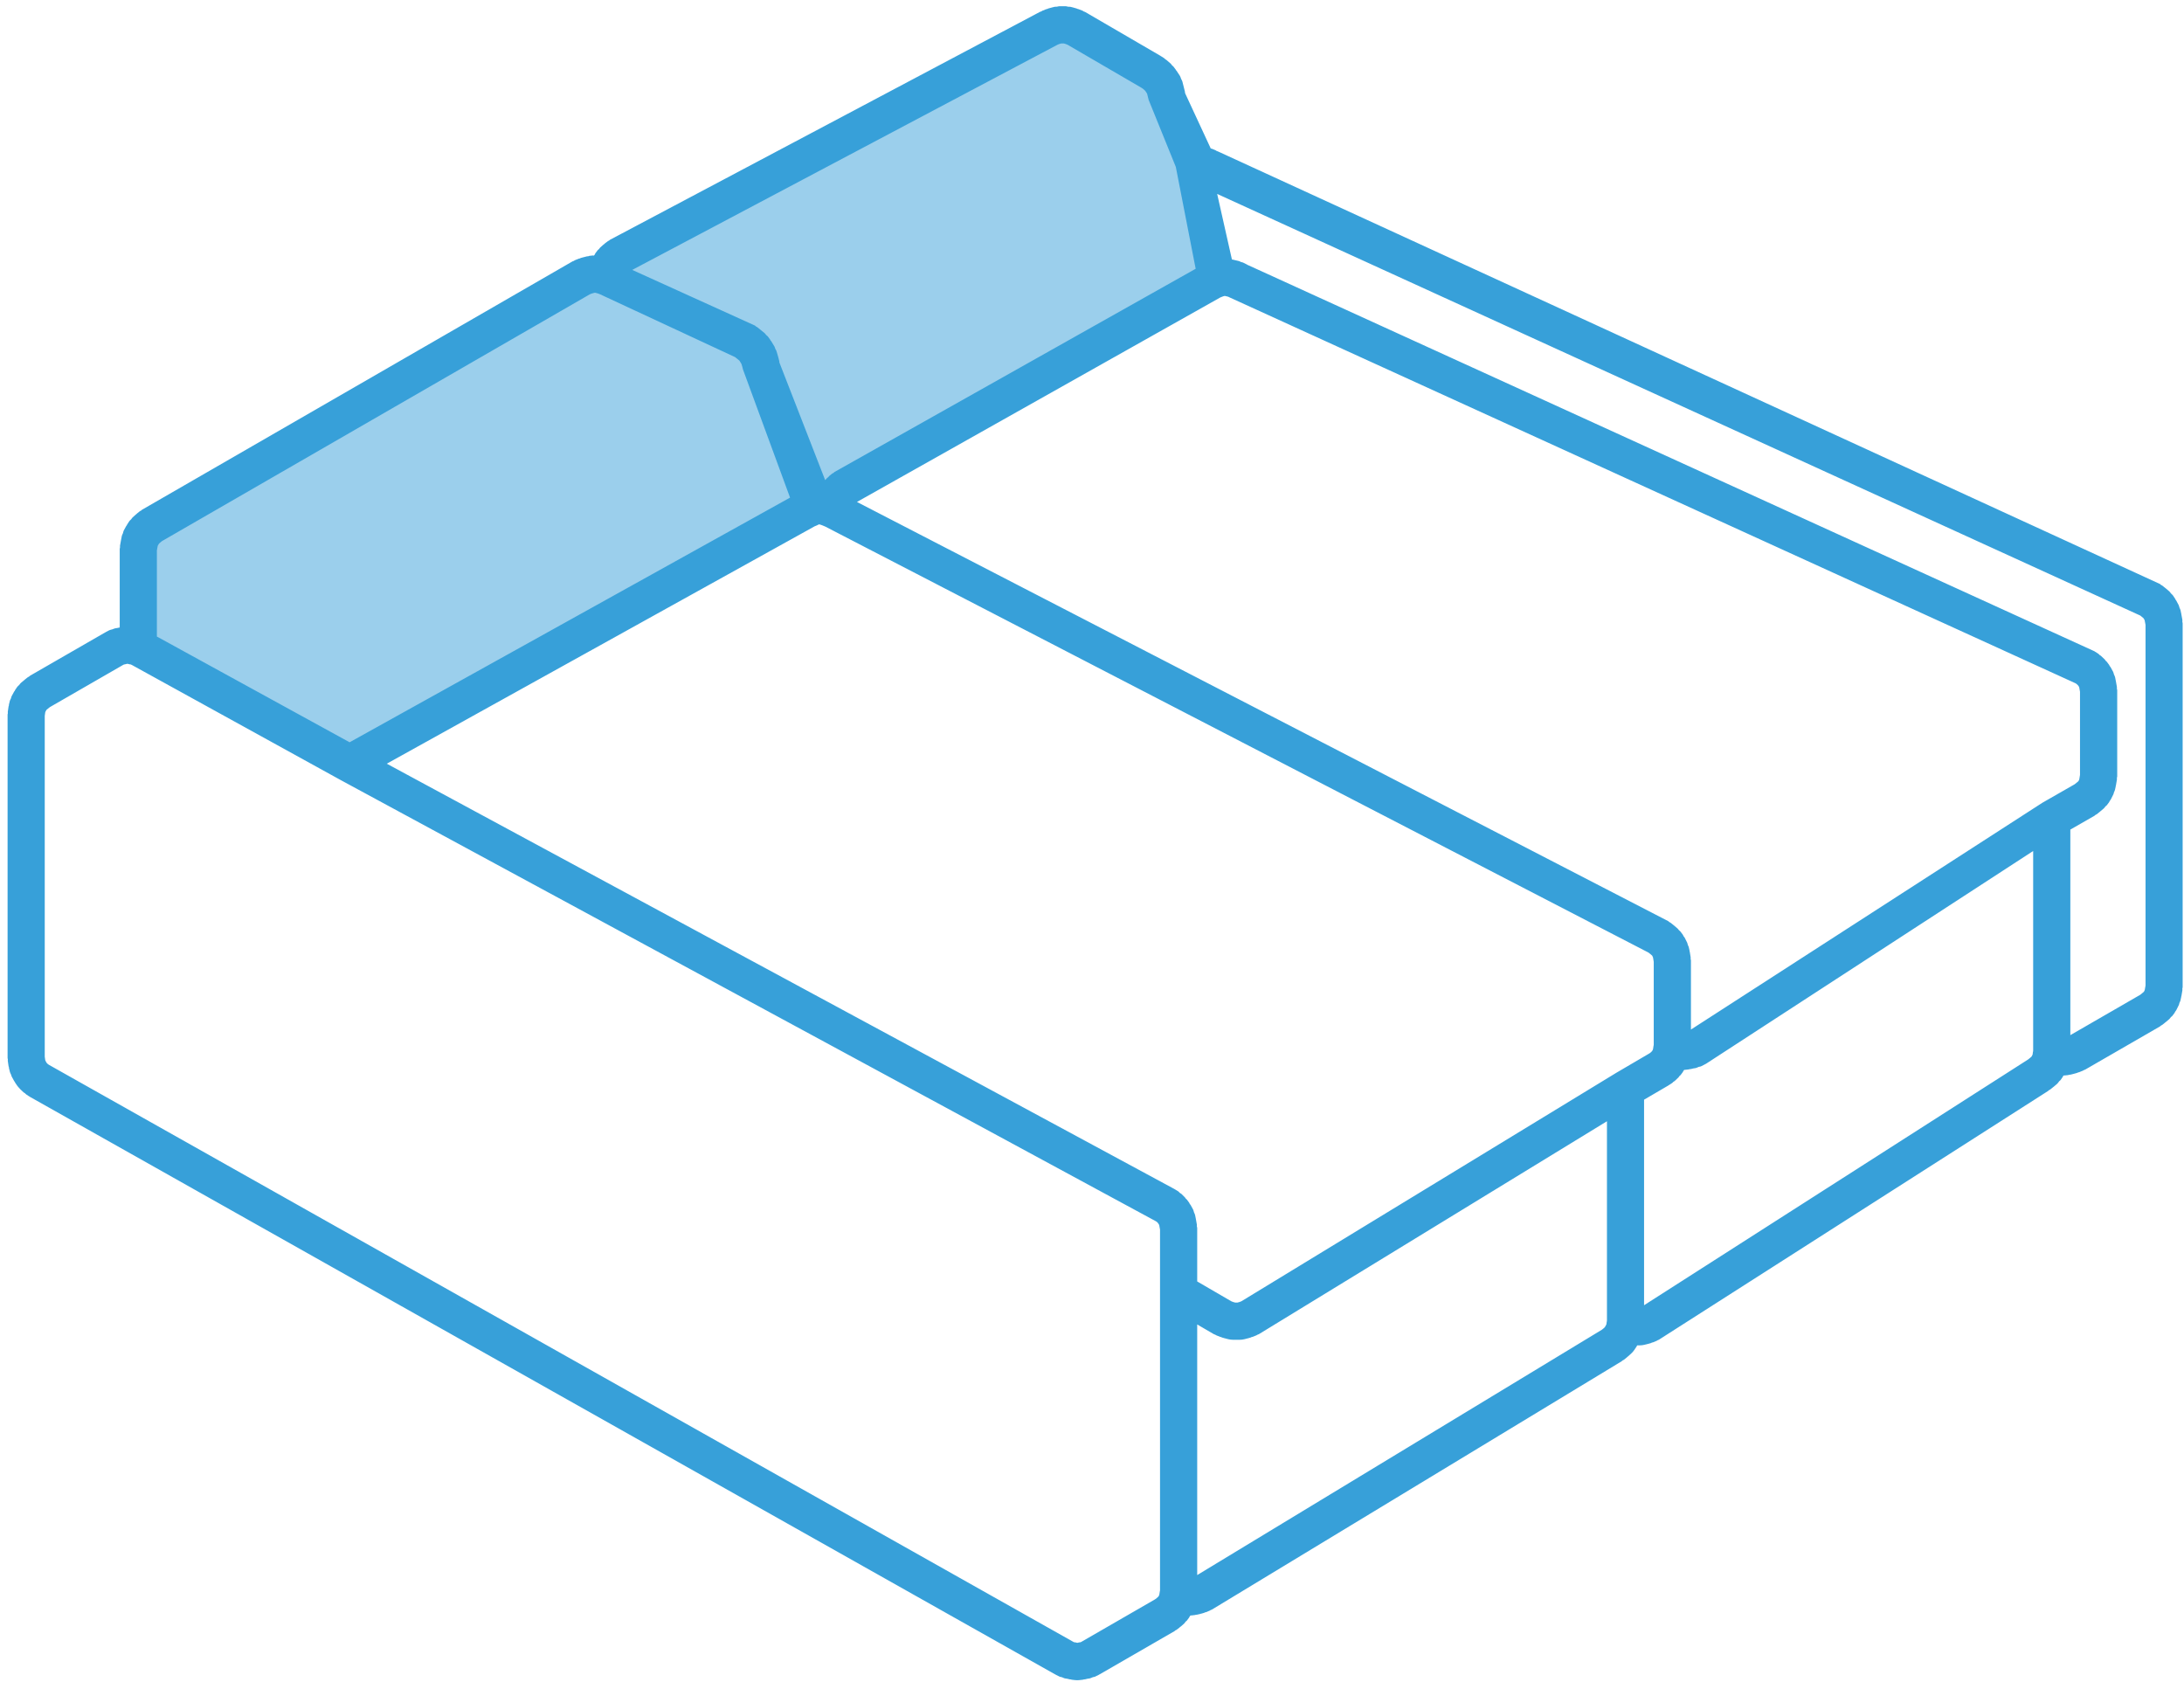
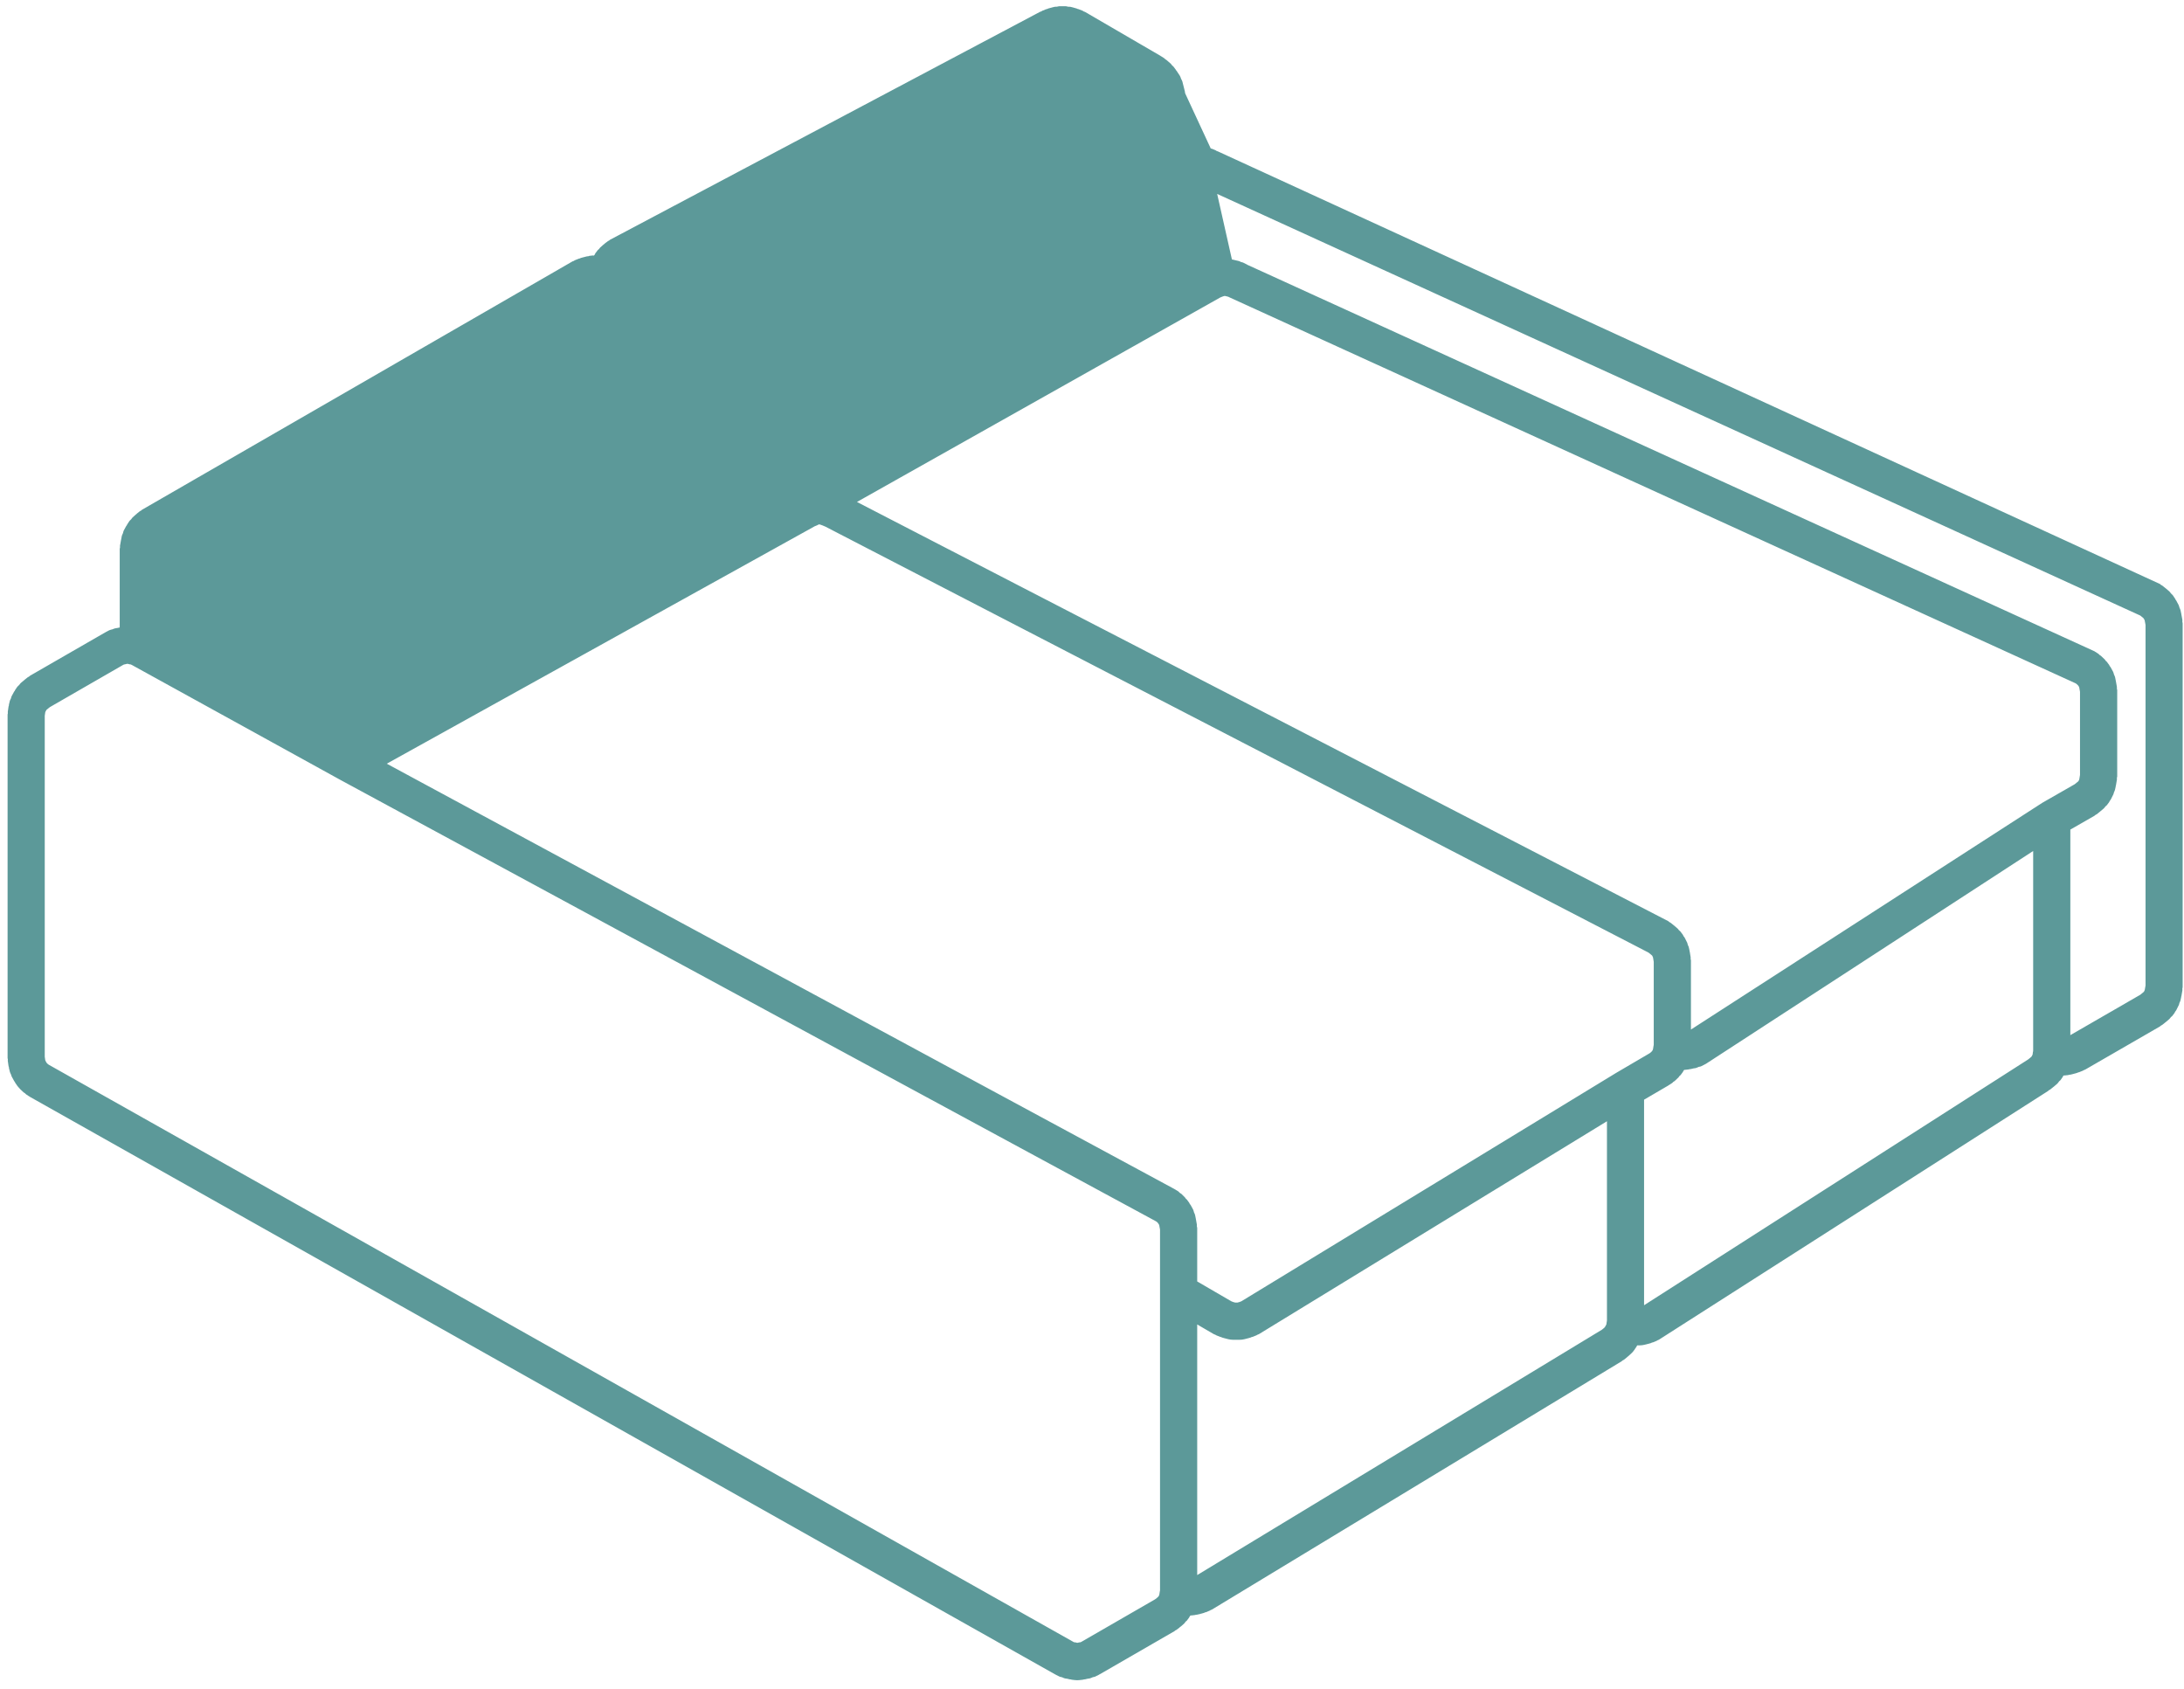
<svg xmlns="http://www.w3.org/2000/svg" width="141" height="109" viewBox="0 0 141 109" fill="none">
-   <path d="M8.668 42.405L23.335 49.072L78.001 18.405L76.668 9.072L74.001 3.738L67.335 1.072L9.459 33.846L8.668 42.405Z" fill="#9BCFEC" />
-   <path d="M133.662 66.816V53.548L135.222 52.654C135.245 52.639 135.258 52.619 135.281 52.603C135.312 52.582 135.349 52.572 135.377 52.55L135.566 52.398C135.572 52.394 135.574 52.39 135.578 52.386C135.58 52.382 135.585 52.382 135.589 52.378L135.829 52.175C135.87 52.14 135.893 52.091 135.928 52.051C135.956 52.022 135.993 52.01 136.018 51.975L136.169 51.774C136.186 51.751 136.189 51.728 136.201 51.706C136.226 51.668 136.258 51.634 136.281 51.591L136.445 51.263C136.464 51.228 136.462 51.188 136.474 51.154C136.497 51.096 136.53 51.046 136.544 50.983L136.594 50.755C136.597 50.744 136.593 50.735 136.594 50.726C136.597 50.714 136.605 50.706 136.606 50.694L136.67 50.315C136.677 50.282 136.665 50.248 136.666 50.216C136.67 50.183 136.688 50.154 136.688 50.119V44.551C136.688 44.512 136.669 44.482 136.666 44.446C136.662 44.41 136.676 44.375 136.668 44.339L136.605 43.984C136.605 43.98 136.601 43.976 136.6 43.972C136.6 43.968 136.601 43.964 136.6 43.959L136.55 43.707C136.537 43.644 136.501 43.596 136.48 43.538C136.458 43.48 136.456 43.42 136.425 43.366L136.261 43.064C136.246 43.036 136.222 43.022 136.205 42.996C136.19 42.972 136.186 42.946 136.17 42.922L136.018 42.718C135.996 42.688 135.965 42.676 135.942 42.648C135.916 42.622 135.908 42.586 135.88 42.562L135.638 42.334C135.613 42.308 135.58 42.302 135.552 42.28C135.525 42.256 135.51 42.228 135.481 42.208L135.292 42.082C135.28 42.074 135.266 42.074 135.256 42.067C135.244 42.059 135.238 42.047 135.228 42.042L80.569 17.11C80.556 17.103 80.544 17.103 80.533 17.098C80.522 17.091 80.517 17.08 80.506 17.074L80.252 16.948C80.21 16.927 80.166 16.928 80.124 16.914C80.078 16.898 80.044 16.867 79.997 16.854L79.782 16.803H79.78L79.581 16.755C79.566 16.751 79.55 16.756 79.534 16.752L78.581 12.518L138.18 39.734L138.273 39.81L138.381 39.9L138.408 39.939L138.46 40.036L138.474 40.112L138.517 40.338V63.612L138.473 63.862L138.462 63.911L138.412 64.015L138.409 64.018L138.273 64.132L138.18 64.208L133.662 66.816ZM106.142 84.25V70.982L107.712 70.064C107.722 70.059 107.726 70.05 107.737 70.043C107.748 70.036 107.761 70.034 107.773 70.024L107.964 69.9C107.99 69.88 108.005 69.851 108.032 69.831C108.06 69.807 108.094 69.799 108.121 69.774L108.361 69.547C108.392 69.518 108.404 69.48 108.43 69.451C108.45 69.426 108.48 69.419 108.5 69.394L108.65 69.19C108.665 69.172 108.668 69.151 108.678 69.132C108.694 69.107 108.717 69.086 108.733 69.058C108.753 69.058 108.772 69.058 108.794 69.055L109.021 69.028C109.037 69.027 109.049 69.016 109.065 69.014C109.104 69.01 109.141 69.011 109.182 69L109.333 68.963L109.445 68.947C109.529 68.935 109.597 68.892 109.674 68.864C109.718 68.848 109.765 68.854 109.808 68.834L110.061 68.707C110.07 68.703 110.076 68.694 110.082 68.69C110.097 68.683 110.112 68.68 110.125 68.674L131.262 54.93V67.794L131.26 67.806C131.256 67.824 131.264 67.84 131.26 67.858C131.257 67.876 131.246 67.888 131.245 67.906L131.228 68.054L131.218 68.086L131.16 68.194L131.146 68.212L131.03 68.31L130.936 68.386L106.142 84.25ZM77.292 101.667V85.491L78.361 86.114C78.396 86.134 78.432 86.14 78.468 86.156C78.486 86.167 78.497 86.182 78.517 86.188L78.769 86.291C78.792 86.299 78.813 86.296 78.834 86.304C78.856 86.311 78.868 86.327 78.89 86.332L79.066 86.383C79.074 86.384 79.08 86.384 79.089 86.386C79.092 86.386 79.094 86.39 79.1 86.391L79.302 86.443C79.402 86.467 79.501 86.479 79.597 86.479H79.598H79.813H80.041H80.042C80.14 86.479 80.238 86.467 80.338 86.443L80.541 86.391C80.544 86.39 80.548 86.386 80.552 86.386C80.56 86.384 80.566 86.384 80.576 86.383L80.75 86.332C80.773 86.326 80.786 86.31 80.805 86.304C80.828 86.296 80.85 86.299 80.87 86.291L81.125 86.188C81.141 86.182 81.153 86.167 81.17 86.159C81.204 86.143 81.242 86.135 81.276 86.116L103.746 72.374V85.231L103.736 85.287C103.734 85.295 103.737 85.302 103.737 85.311C103.734 85.318 103.73 85.324 103.73 85.332L103.712 85.464L103.702 85.5L103.634 85.624L103.6 85.678L103.518 85.751L103.418 85.831L77.292 101.667ZM38.081 18.996L38.192 18.951L38.308 18.919C38.309 18.919 38.309 18.918 38.31 18.918L38.404 18.895L38.408 18.894L38.421 18.896L38.513 18.919H38.514L38.629 18.951L38.686 18.975C38.688 18.976 38.69 18.975 38.69 18.976C38.69 18.976 38.692 18.978 38.693 18.978L38.74 18.996L47.456 23.05L47.577 23.146L47.578 23.147L47.733 23.274L47.758 23.31L47.866 23.487L47.928 23.69L47.97 23.856L51.006 32.12L22.57 47.912L10.128 41.087V35.536L10.168 35.31L10.182 35.235L10.236 35.138L10.268 35.087L10.353 35.012L10.457 34.928L38.081 18.996ZM80.145 83.994L80.029 84.04L79.913 84.072L79.892 84.078H79.812H79.745L79.724 84.072L79.608 84.04L79.489 83.992L77.292 82.715V79.264C77.292 79.227 77.273 79.195 77.269 79.159C77.266 79.123 77.278 79.088 77.272 79.052L77.208 78.698C77.208 78.692 77.205 78.69 77.204 78.684C77.202 78.68 77.205 78.676 77.204 78.671L77.153 78.418C77.141 78.356 77.104 78.308 77.084 78.252C77.064 78.195 77.061 78.135 77.032 78.082L76.868 77.78C76.854 77.754 76.828 77.738 76.812 77.714C76.796 77.688 76.794 77.658 76.774 77.632L76.622 77.428C76.604 77.403 76.577 77.394 76.556 77.37C76.536 77.347 76.529 77.32 76.508 77.298L76.281 77.071C76.248 77.039 76.205 77.026 76.169 76.998C76.133 76.968 76.109 76.926 76.069 76.9L75.865 76.775C75.86 76.771 75.852 76.771 75.845 76.767C75.84 76.763 75.836 76.756 75.83 76.754L24.97 49.295L52.589 33.974L52.758 33.904C52.761 33.903 52.764 33.9 52.768 33.9C52.778 33.895 52.789 33.884 52.8 33.879C52.826 33.867 52.856 33.86 52.882 33.847L52.89 33.846H52.893L52.961 33.864L53.09 33.91L53.282 33.99L106.428 61.487L106.548 61.582L106.656 61.675L106.664 61.682L106.713 61.782L106.726 61.84L106.766 62.084V67.435L106.764 67.448C106.762 67.455 106.765 67.46 106.764 67.466C106.762 67.474 106.76 67.479 106.757 67.484L106.725 67.687L106.71 67.752L106.678 67.815L106.638 67.868L106.545 67.955L106.47 68.004L104.344 69.25L80.145 83.994ZM133.996 44.104L134.065 44.15L134.158 44.238L134.192 44.284L134.232 44.355L134.246 44.43L134.286 44.656V50.02L134.245 50.266L134.233 50.326L134.186 50.418L134.176 50.431L134.065 50.523C134.065 50.524 134.065 50.524 134.064 50.524L133.942 50.622L131.864 51.812C131.862 51.814 131.861 51.812 131.86 51.814L109.168 66.455V61.991C109.168 61.955 109.15 61.926 109.148 61.894C109.145 61.86 109.157 61.828 109.15 61.794L109.088 61.415C109.085 61.403 109.078 61.396 109.076 61.387C109.073 61.374 109.078 61.363 109.076 61.354L109.025 61.126C109.014 61.076 108.981 61.039 108.966 60.992C108.949 60.946 108.95 60.896 108.926 60.848L108.761 60.519C108.745 60.486 108.714 60.464 108.692 60.434C108.674 60.402 108.669 60.364 108.645 60.335L108.494 60.134C108.466 60.095 108.424 60.075 108.393 60.042C108.362 60.011 108.346 59.968 108.31 59.94L108.072 59.735C108.066 59.734 108.061 59.732 108.056 59.728C108.05 59.723 108.048 59.718 108.044 59.712L107.854 59.562C107.829 59.542 107.8 59.536 107.774 59.52C107.749 59.503 107.734 59.476 107.706 59.46L55.325 32.4L78.777 19.203L78.916 19.147L78.985 19.122L79.054 19.104L79.078 19.103H79.084L79.217 19.134H79.218C79.218 19.134 79.22 19.135 79.221 19.135L79.301 19.156L79.398 19.204L133.996 44.104ZM68.273 2.887L68.378 2.844L68.478 2.816L68.524 2.804H68.59H68.669L68.728 2.819L68.813 2.844L68.922 2.888L73.689 5.663L73.786 5.727L73.922 5.846L73.972 5.914L74.056 6.042L74.109 6.252V6.254L74.156 6.444L75.912 10.776V10.778L77.193 17.348L53.878 30.464C53.85 30.482 53.834 30.508 53.808 30.526C53.784 30.544 53.752 30.548 53.728 30.567L53.538 30.72C53.512 30.743 53.497 30.776 53.47 30.8C53.446 30.824 53.416 30.834 53.393 30.859L53.274 30.992L50.341 23.458C50.338 23.435 50.324 23.419 50.318 23.399C50.313 23.376 50.321 23.356 50.316 23.335L50.252 23.08C50.25 23.071 50.244 23.066 50.241 23.056C50.238 23.046 50.241 23.035 50.238 23.027L50.125 22.648C50.109 22.598 50.074 22.563 50.053 22.515C50.032 22.468 50.028 22.416 50.001 22.371L49.786 22.016C49.776 21.999 49.758 21.992 49.746 21.975C49.737 21.958 49.736 21.94 49.724 21.924L49.573 21.72C49.542 21.68 49.498 21.659 49.465 21.623C49.429 21.587 49.41 21.54 49.368 21.507L49.089 21.28L49.086 21.278L49.082 21.274L48.893 21.122C48.868 21.1 48.837 21.095 48.81 21.076C48.785 21.06 48.769 21.032 48.742 21.016L40.818 17.422L68.273 2.887ZM69.838 105.964L69.766 106.002C69.761 106.003 69.757 106.006 69.753 106.007C69.734 106.01 69.714 106.004 69.694 106.008L69.562 106.039L69.554 106.04L69.544 106.039L69.414 106.008C69.394 106.004 69.376 106.01 69.356 106.007C69.352 106.006 69.348 106.003 69.341 106.002L69.269 105.964L3.166 68.736L3.098 68.691L3.024 68.62L2.993 68.575L2.93 68.459L2.918 68.412L2.889 68.206V46.204L2.918 45.996L2.93 45.95L2.993 45.834L3.005 45.816L3.096 45.74C3.097 45.74 3.097 45.74 3.098 45.739L3.221 45.642L7.94 42.924L8.005 42.89C8.024 42.886 8.04 42.887 8.057 42.883L8.204 42.848L8.224 42.847L8.244 42.848L8.368 42.879C8.393 42.886 8.416 42.884 8.441 42.888L8.52 42.926L21.97 50.338L74.605 78.819L74.684 78.867L74.749 78.934L74.801 79.006L74.836 79.067L74.85 79.142L74.892 79.37V83.404V102.65L74.889 102.662C74.888 102.67 74.89 102.675 74.889 102.682C74.888 102.688 74.884 102.694 74.882 102.7L74.85 102.9L74.836 102.966L74.802 103.03L74.773 103.068L74.677 103.154L74.568 103.235L69.838 105.964ZM140.896 40.02L140.832 39.668C140.83 39.663 140.828 39.66 140.828 39.655C140.826 39.651 140.828 39.646 140.828 39.64L140.776 39.388C140.764 39.328 140.728 39.282 140.708 39.224C140.686 39.168 140.684 39.108 140.654 39.054L140.489 38.748C140.478 38.731 140.464 38.722 140.453 38.704C140.444 38.687 140.442 38.67 140.432 38.652L140.28 38.426C140.248 38.378 140.198 38.35 140.16 38.306C140.122 38.263 140.1 38.214 140.054 38.175L139.816 37.971C139.81 37.967 139.804 37.967 139.8 37.962C139.794 37.959 139.793 37.954 139.789 37.951L139.598 37.799C139.574 37.779 139.544 37.775 139.52 37.758C139.494 37.739 139.478 37.714 139.452 37.698L78.624 9.771C78.6 9.758 78.576 9.758 78.55 9.746C78.526 9.735 78.514 9.716 78.489 9.706L78.248 9.603C78.225 9.594 78.201 9.598 78.177 9.588C78.173 9.586 78.169 9.583 78.166 9.583L76.525 6.046C76.522 6.022 76.508 6.007 76.504 5.984C76.498 5.962 76.506 5.943 76.5 5.92L76.436 5.667V5.666L76.334 5.262C76.317 5.194 76.276 5.143 76.25 5.083C76.224 5.022 76.216 4.958 76.177 4.899L75.961 4.57C75.953 4.558 75.94 4.551 75.93 4.54C75.922 4.527 75.921 4.514 75.912 4.502L75.76 4.3C75.734 4.267 75.696 4.248 75.668 4.218C75.638 4.187 75.625 4.147 75.592 4.119L75.301 3.866C75.28 3.847 75.254 3.843 75.233 3.827C75.21 3.811 75.201 3.788 75.18 3.772L74.989 3.646C74.977 3.639 74.966 3.639 74.954 3.631C74.944 3.624 74.937 3.614 74.926 3.607L70.053 0.771C70.028 0.755 69.997 0.755 69.969 0.742C69.942 0.73 69.924 0.706 69.896 0.694L69.641 0.594C69.624 0.584 69.602 0.588 69.58 0.58C69.561 0.574 69.548 0.559 69.525 0.554L69.349 0.502C69.341 0.499 69.334 0.502 69.329 0.5C69.321 0.498 69.317 0.491 69.309 0.49L69.106 0.44C69.058 0.428 69.01 0.44 68.961 0.434C68.912 0.428 68.868 0.404 68.817 0.404H68.589H68.374C68.324 0.404 68.278 0.428 68.23 0.434C68.181 0.439 68.134 0.428 68.084 0.44L67.882 0.49C67.876 0.491 67.87 0.498 67.864 0.5C67.857 0.502 67.849 0.499 67.842 0.502L67.665 0.551C67.644 0.558 67.632 0.574 67.61 0.58C67.588 0.586 67.57 0.582 67.549 0.591L67.297 0.691C67.269 0.703 67.252 0.726 67.225 0.736C67.197 0.751 67.166 0.751 67.14 0.766L39.372 15.482C39.35 15.495 39.338 15.515 39.318 15.53C39.298 15.543 39.273 15.546 39.254 15.56L39.053 15.711C39.037 15.723 39.03 15.738 39.017 15.75C39.004 15.763 38.985 15.766 38.972 15.778L38.745 15.98C38.714 16.008 38.701 16.046 38.676 16.072C38.646 16.103 38.612 16.12 38.585 16.152L38.434 16.354C38.414 16.379 38.412 16.408 38.397 16.435C38.381 16.458 38.357 16.472 38.345 16.498C38.317 16.499 38.293 16.487 38.264 16.491L38.049 16.515C38.022 16.519 38.001 16.536 37.973 16.542C37.948 16.547 37.922 16.539 37.897 16.546L37.694 16.598C37.69 16.599 37.689 16.602 37.685 16.603C37.681 16.604 37.674 16.603 37.669 16.604L37.493 16.652C37.468 16.66 37.453 16.678 37.43 16.683C37.409 16.691 37.388 16.687 37.365 16.696L37.113 16.798C37.084 16.808 37.068 16.832 37.041 16.844C37.016 16.858 36.986 16.856 36.962 16.871L9.178 32.898C9.149 32.914 9.134 32.939 9.109 32.956C9.082 32.976 9.052 32.982 9.026 33L8.837 33.152C8.828 33.16 8.826 33.17 8.817 33.178C8.81 33.182 8.801 33.183 8.793 33.191L8.565 33.394C8.524 33.427 8.506 33.475 8.472 33.515C8.437 33.555 8.392 33.58 8.361 33.624L8.21 33.852C8.2 33.87 8.198 33.887 8.189 33.904C8.178 33.922 8.161 33.931 8.152 33.948L7.986 34.252C7.958 34.308 7.956 34.367 7.936 34.423C7.914 34.48 7.88 34.527 7.866 34.588L7.817 34.842C7.816 34.846 7.817 34.85 7.817 34.855C7.817 34.86 7.813 34.863 7.812 34.867L7.748 35.222C7.742 35.258 7.753 35.292 7.75 35.328C7.746 35.364 7.729 35.396 7.729 35.432V40.502L7.57 40.536L7.441 40.556C7.373 40.567 7.316 40.603 7.252 40.623C7.188 40.644 7.118 40.648 7.053 40.682L6.813 40.808C6.806 40.812 6.801 40.82 6.794 40.824C6.789 40.828 6.78 40.828 6.774 40.831L1.94 43.615C1.912 43.63 1.897 43.658 1.872 43.675C1.846 43.692 1.813 43.698 1.788 43.719L1.597 43.871C1.593 43.874 1.59 43.88 1.586 43.884C1.584 43.887 1.58 43.887 1.577 43.89L1.337 44.09C1.294 44.126 1.273 44.176 1.237 44.216C1.198 44.256 1.149 44.286 1.117 44.332L0.977 44.535C0.966 44.554 0.965 44.574 0.954 44.592C0.942 44.612 0.924 44.622 0.913 44.64L0.748 44.944C0.724 44.991 0.722 45.04 0.704 45.088C0.686 45.136 0.653 45.175 0.638 45.224L0.577 45.478C0.572 45.499 0.578 45.518 0.574 45.539C0.57 45.56 0.556 45.575 0.553 45.598L0.502 45.954C0.5 45.982 0.51 46.01 0.508 46.038C0.506 46.067 0.49 46.092 0.49 46.123V68.295C0.49 68.326 0.506 68.35 0.508 68.38C0.51 68.408 0.5 68.438 0.502 68.466L0.553 68.822C0.557 68.844 0.57 68.86 0.576 68.884C0.578 68.902 0.573 68.92 0.578 68.942L0.64 69.194C0.656 69.259 0.692 69.311 0.717 69.37C0.732 69.403 0.732 69.443 0.749 69.476L0.914 69.779C0.928 69.802 0.946 69.819 0.961 69.843C0.969 69.855 0.97 69.871 0.978 69.884L1.118 70.088C1.16 70.148 1.208 70.196 1.257 70.246C1.268 70.258 1.272 70.272 1.284 70.283L1.524 70.51C1.55 70.535 1.585 70.544 1.614 70.567C1.64 70.588 1.654 70.618 1.684 70.636L1.873 70.763C1.886 70.771 1.901 70.775 1.913 70.782C1.924 70.788 1.928 70.798 1.94 70.804L68.101 108.067C68.116 108.075 68.13 108.078 68.144 108.086C68.152 108.088 68.157 108.098 68.165 108.103L68.418 108.228C68.464 108.251 68.51 108.244 68.554 108.259C68.63 108.287 68.698 108.331 68.782 108.342L68.898 108.358L69.049 108.395C69.081 108.403 69.116 108.402 69.148 108.407C69.164 108.408 69.176 108.419 69.19 108.422L69.408 108.447C69.454 108.454 69.5 108.455 69.546 108.455H69.548H69.549H69.55H69.552C69.594 108.455 69.638 108.454 69.684 108.447L69.91 108.422C69.924 108.42 69.936 108.41 69.952 108.408C69.986 108.402 70.024 108.404 70.058 108.395L70.208 108.359L70.326 108.342C70.412 108.33 70.478 108.287 70.556 108.259C70.6 108.243 70.646 108.248 70.69 108.228L70.944 108.103C70.952 108.098 70.957 108.088 70.965 108.086C70.977 108.078 70.993 108.075 71.008 108.067L75.83 105.284C75.849 105.272 75.858 105.255 75.876 105.242C75.901 105.227 75.928 105.222 75.952 105.204L76.153 105.052C76.166 105.042 76.173 105.026 76.185 105.015C76.198 105.006 76.214 105.002 76.229 104.991L76.457 104.79C76.493 104.756 76.509 104.712 76.541 104.676C76.565 104.65 76.6 104.639 76.622 104.61L76.774 104.404C76.788 104.387 76.789 104.367 76.801 104.348C76.817 104.323 76.84 104.303 76.854 104.276C76.882 104.275 76.912 104.275 76.941 104.271L77.157 104.246C77.17 104.244 77.181 104.234 77.193 104.232C77.222 104.23 77.253 104.231 77.282 104.223L77.497 104.174C77.506 104.171 77.513 104.164 77.522 104.162C77.536 104.158 77.55 104.16 77.565 104.155L77.742 104.104C77.764 104.098 77.778 104.079 77.801 104.074C77.822 104.066 77.848 104.068 77.869 104.06L78.11 103.958C78.129 103.952 78.138 103.936 78.156 103.928C78.186 103.914 78.217 103.907 78.246 103.892L104.693 87.868C104.717 87.852 104.729 87.832 104.752 87.816C104.781 87.796 104.814 87.79 104.842 87.767L105.032 87.616C105.041 87.608 105.045 87.596 105.054 87.59C105.064 87.582 105.077 87.578 105.084 87.57L105.304 87.374L105.312 87.366C105.385 87.3 105.452 87.226 105.508 87.14L105.66 86.914C105.669 86.902 105.669 86.888 105.677 86.875C105.685 86.862 105.696 86.852 105.702 86.84H105.866H105.868C105.96 86.84 106.053 86.828 106.145 86.807L106.361 86.755C106.366 86.754 106.37 86.75 106.377 86.748C106.385 86.746 106.394 86.747 106.404 86.744L106.58 86.695C106.606 86.688 106.625 86.67 106.652 86.659C106.676 86.651 106.701 86.655 106.726 86.643L106.966 86.542C106.982 86.535 106.992 86.52 107.008 86.514C107.037 86.5 107.069 86.494 107.098 86.476L132.213 70.428C132.237 70.414 132.248 70.391 132.272 70.375C132.3 70.356 132.333 70.35 132.36 70.327L132.549 70.176C132.553 70.174 132.554 70.168 132.56 70.164C132.565 70.16 132.572 70.159 132.577 70.155L132.816 69.952C132.869 69.907 132.897 69.846 132.941 69.794C132.968 69.764 133.006 69.751 133.028 69.718L133.169 69.515C133.178 69.502 133.18 69.484 133.19 69.468C133.2 69.452 133.214 69.44 133.222 69.422C133.248 69.42 133.272 69.42 133.298 69.418L133.524 69.394C133.542 69.391 133.556 69.379 133.574 69.378C133.613 69.371 133.65 69.372 133.69 69.362L133.896 69.31C133.898 69.308 133.901 69.304 133.905 69.304C133.912 69.302 133.92 69.303 133.928 69.302L134.104 69.251C134.126 69.244 134.138 69.23 134.16 69.224C134.182 69.218 134.202 69.219 134.224 69.21L134.477 69.108C134.496 69.102 134.506 69.086 134.524 69.078C134.558 69.063 134.596 69.055 134.63 69.035L139.453 66.251C139.477 66.236 139.488 66.214 139.513 66.198C139.54 66.179 139.574 66.174 139.6 66.15L139.789 65.999C139.793 65.996 139.796 65.991 139.8 65.987C139.804 65.983 139.81 65.982 139.817 65.978L140.056 65.775C140.098 65.738 140.12 65.69 140.156 65.65C140.181 65.622 140.217 65.611 140.241 65.579L140.393 65.378C140.408 65.358 140.41 65.335 140.421 65.314C140.449 65.274 140.484 65.236 140.508 65.19L140.672 64.86C140.69 64.824 140.689 64.786 140.701 64.746C140.722 64.692 140.754 64.646 140.769 64.587L140.818 64.359C140.821 64.348 140.817 64.339 140.82 64.328C140.822 64.316 140.83 64.307 140.833 64.295L140.897 63.915C140.902 63.883 140.89 63.85 140.892 63.818C140.896 63.784 140.913 63.754 140.913 63.719V40.234C140.913 40.195 140.894 40.164 140.892 40.127C140.89 40.092 140.902 40.058 140.896 40.02" fill="#37A0D9" />
+   <path d="M8.668 42.405L23.335 49.072L78.001 18.405L76.668 9.072L74.001 3.738L67.335 1.072L9.459 33.846L8.668 42.405Z" fill="#5C9999" />
+   <path d="M133.662 66.816V53.548L135.222 52.654C135.245 52.639 135.258 52.619 135.281 52.603C135.312 52.582 135.349 52.572 135.377 52.55L135.566 52.398C135.572 52.394 135.574 52.39 135.578 52.386C135.58 52.382 135.585 52.382 135.589 52.378L135.829 52.175C135.87 52.14 135.893 52.091 135.928 52.051C135.956 52.022 135.993 52.01 136.018 51.975L136.169 51.774C136.186 51.751 136.189 51.728 136.201 51.706C136.226 51.668 136.258 51.634 136.281 51.591L136.445 51.263C136.464 51.228 136.462 51.188 136.474 51.154C136.497 51.096 136.53 51.046 136.544 50.983L136.594 50.755C136.597 50.744 136.593 50.735 136.594 50.726C136.597 50.714 136.605 50.706 136.606 50.694L136.67 50.315C136.677 50.282 136.665 50.248 136.666 50.216C136.67 50.183 136.688 50.154 136.688 50.119V44.551C136.688 44.512 136.669 44.482 136.666 44.446C136.662 44.41 136.676 44.375 136.668 44.339L136.605 43.984C136.605 43.98 136.601 43.976 136.6 43.972C136.6 43.968 136.601 43.964 136.6 43.959L136.55 43.707C136.537 43.644 136.501 43.596 136.48 43.538C136.458 43.48 136.456 43.42 136.425 43.366L136.261 43.064C136.246 43.036 136.222 43.022 136.205 42.996C136.19 42.972 136.186 42.946 136.17 42.922L136.018 42.718C135.996 42.688 135.965 42.676 135.942 42.648C135.916 42.622 135.908 42.586 135.88 42.562L135.638 42.334C135.613 42.308 135.58 42.302 135.552 42.28C135.525 42.256 135.51 42.228 135.481 42.208L135.292 42.082C135.28 42.074 135.266 42.074 135.256 42.067C135.244 42.059 135.238 42.047 135.228 42.042L80.569 17.11C80.556 17.103 80.544 17.103 80.533 17.098C80.522 17.091 80.517 17.08 80.506 17.074L80.252 16.948C80.21 16.927 80.166 16.928 80.124 16.914C80.078 16.898 80.044 16.867 79.997 16.854L79.782 16.803H79.78L79.581 16.755C79.566 16.751 79.55 16.756 79.534 16.752L78.581 12.518L138.18 39.734L138.273 39.81L138.381 39.9L138.408 39.939L138.46 40.036L138.474 40.112L138.517 40.338V63.612L138.473 63.862L138.462 63.911L138.412 64.015L138.409 64.018L138.273 64.132L138.18 64.208L133.662 66.816ZM106.142 84.25V70.982L107.712 70.064C107.722 70.059 107.726 70.05 107.737 70.043C107.748 70.036 107.761 70.034 107.773 70.024L107.964 69.9C107.99 69.88 108.005 69.851 108.032 69.831C108.06 69.807 108.094 69.799 108.121 69.774L108.361 69.547C108.392 69.518 108.404 69.48 108.43 69.451C108.45 69.426 108.48 69.419 108.5 69.394L108.65 69.19C108.665 69.172 108.668 69.151 108.678 69.132C108.694 69.107 108.717 69.086 108.733 69.058C108.753 69.058 108.772 69.058 108.794 69.055L109.021 69.028C109.037 69.027 109.049 69.016 109.065 69.014C109.104 69.01 109.141 69.011 109.182 69L109.333 68.963L109.445 68.947C109.529 68.935 109.597 68.892 109.674 68.864C109.718 68.848 109.765 68.854 109.808 68.834L110.061 68.707C110.07 68.703 110.076 68.694 110.082 68.69C110.097 68.683 110.112 68.68 110.125 68.674L131.262 54.93V67.794L131.26 67.806C131.256 67.824 131.264 67.84 131.26 67.858C131.257 67.876 131.246 67.888 131.245 67.906L131.228 68.054L131.218 68.086L131.16 68.194L131.146 68.212L131.03 68.31L130.936 68.386L106.142 84.25ZM77.292 101.667V85.491L78.361 86.114C78.396 86.134 78.432 86.14 78.468 86.156C78.486 86.167 78.497 86.182 78.517 86.188L78.769 86.291C78.792 86.299 78.813 86.296 78.834 86.304C78.856 86.311 78.868 86.327 78.89 86.332L79.066 86.383C79.074 86.384 79.08 86.384 79.089 86.386C79.092 86.386 79.094 86.39 79.1 86.391L79.302 86.443C79.402 86.467 79.501 86.479 79.597 86.479H79.598H79.813H80.041H80.042C80.14 86.479 80.238 86.467 80.338 86.443L80.541 86.391C80.544 86.39 80.548 86.386 80.552 86.386C80.56 86.384 80.566 86.384 80.576 86.383L80.75 86.332C80.773 86.326 80.786 86.31 80.805 86.304C80.828 86.296 80.85 86.299 80.87 86.291L81.125 86.188C81.141 86.182 81.153 86.167 81.17 86.159C81.204 86.143 81.242 86.135 81.276 86.116L103.746 72.374V85.231L103.736 85.287C103.734 85.295 103.737 85.302 103.737 85.311C103.734 85.318 103.73 85.324 103.73 85.332L103.712 85.464L103.702 85.5L103.634 85.624L103.6 85.678L103.518 85.751L103.418 85.831L77.292 101.667ZM38.081 18.996L38.192 18.951L38.308 18.919C38.309 18.919 38.309 18.918 38.31 18.918L38.404 18.895L38.408 18.894L38.421 18.896L38.513 18.919H38.514L38.629 18.951L38.686 18.975C38.688 18.976 38.69 18.975 38.69 18.976C38.69 18.976 38.692 18.978 38.693 18.978L38.74 18.996L47.456 23.05L47.577 23.146L47.578 23.147L47.733 23.274L47.758 23.31L47.866 23.487L47.928 23.69L47.97 23.856L51.006 32.12L22.57 47.912L10.128 41.087V35.536L10.168 35.31L10.182 35.235L10.236 35.138L10.268 35.087L10.353 35.012L10.457 34.928L38.081 18.996ZM80.145 83.994L80.029 84.04L79.913 84.072L79.892 84.078H79.812H79.745L79.724 84.072L79.608 84.04L79.489 83.992L77.292 82.715V79.264C77.292 79.227 77.273 79.195 77.269 79.159C77.266 79.123 77.278 79.088 77.272 79.052L77.208 78.698C77.208 78.692 77.205 78.69 77.204 78.684C77.202 78.68 77.205 78.676 77.204 78.671L77.153 78.418C77.141 78.356 77.104 78.308 77.084 78.252C77.064 78.195 77.061 78.135 77.032 78.082L76.868 77.78C76.854 77.754 76.828 77.738 76.812 77.714C76.796 77.688 76.794 77.658 76.774 77.632L76.622 77.428C76.604 77.403 76.577 77.394 76.556 77.37C76.536 77.347 76.529 77.32 76.508 77.298L76.281 77.071C76.248 77.039 76.205 77.026 76.169 76.998C76.133 76.968 76.109 76.926 76.069 76.9L75.865 76.775C75.86 76.771 75.852 76.771 75.845 76.767C75.84 76.763 75.836 76.756 75.83 76.754L24.97 49.295L52.589 33.974L52.758 33.904C52.761 33.903 52.764 33.9 52.768 33.9C52.778 33.895 52.789 33.884 52.8 33.879C52.826 33.867 52.856 33.86 52.882 33.847L52.89 33.846H52.893L52.961 33.864L53.09 33.91L53.282 33.99L106.428 61.487L106.548 61.582L106.656 61.675L106.664 61.682L106.713 61.782L106.726 61.84L106.766 62.084V67.435L106.764 67.448C106.762 67.455 106.765 67.46 106.764 67.466C106.762 67.474 106.76 67.479 106.757 67.484L106.725 67.687L106.71 67.752L106.678 67.815L106.638 67.868L106.545 67.955L106.47 68.004L104.344 69.25L80.145 83.994ZM133.996 44.104L134.065 44.15L134.158 44.238L134.192 44.284L134.232 44.355L134.246 44.43L134.286 44.656V50.02L134.245 50.266L134.233 50.326L134.186 50.418L134.176 50.431L134.065 50.523C134.065 50.524 134.065 50.524 134.064 50.524L133.942 50.622L131.864 51.812C131.862 51.814 131.861 51.812 131.86 51.814L109.168 66.455V61.991C109.168 61.955 109.15 61.926 109.148 61.894C109.145 61.86 109.157 61.828 109.15 61.794L109.088 61.415C109.085 61.403 109.078 61.396 109.076 61.387C109.073 61.374 109.078 61.363 109.076 61.354L109.025 61.126C109.014 61.076 108.981 61.039 108.966 60.992C108.949 60.946 108.95 60.896 108.926 60.848L108.761 60.519C108.745 60.486 108.714 60.464 108.692 60.434C108.674 60.402 108.669 60.364 108.645 60.335L108.494 60.134C108.466 60.095 108.424 60.075 108.393 60.042C108.362 60.011 108.346 59.968 108.31 59.94L108.072 59.735C108.066 59.734 108.061 59.732 108.056 59.728C108.05 59.723 108.048 59.718 108.044 59.712L107.854 59.562C107.829 59.542 107.8 59.536 107.774 59.52C107.749 59.503 107.734 59.476 107.706 59.46L55.325 32.4L78.777 19.203L78.916 19.147L78.985 19.122L79.054 19.104L79.078 19.103H79.084L79.217 19.134H79.218C79.218 19.134 79.22 19.135 79.221 19.135L79.301 19.156L79.398 19.204L133.996 44.104ZM68.273 2.887L68.378 2.844L68.478 2.816L68.524 2.804H68.59H68.669L68.728 2.819L68.813 2.844L68.922 2.888L73.689 5.663L73.786 5.727L73.922 5.846L73.972 5.914L74.056 6.042L74.109 6.252V6.254L74.156 6.444L75.912 10.776V10.778L77.193 17.348L53.878 30.464C53.85 30.482 53.834 30.508 53.808 30.526C53.784 30.544 53.752 30.548 53.728 30.567L53.538 30.72C53.512 30.743 53.497 30.776 53.47 30.8C53.446 30.824 53.416 30.834 53.393 30.859L53.274 30.992L50.341 23.458C50.338 23.435 50.324 23.419 50.318 23.399C50.313 23.376 50.321 23.356 50.316 23.335L50.252 23.08C50.25 23.071 50.244 23.066 50.241 23.056C50.238 23.046 50.241 23.035 50.238 23.027L50.125 22.648C50.109 22.598 50.074 22.563 50.053 22.515C50.032 22.468 50.028 22.416 50.001 22.371L49.786 22.016C49.776 21.999 49.758 21.992 49.746 21.975C49.737 21.958 49.736 21.94 49.724 21.924L49.573 21.72C49.542 21.68 49.498 21.659 49.465 21.623C49.429 21.587 49.41 21.54 49.368 21.507L49.089 21.28L49.086 21.278L49.082 21.274L48.893 21.122C48.868 21.1 48.837 21.095 48.81 21.076C48.785 21.06 48.769 21.032 48.742 21.016L40.818 17.422L68.273 2.887ZM69.838 105.964L69.766 106.002C69.761 106.003 69.757 106.006 69.753 106.007C69.734 106.01 69.714 106.004 69.694 106.008L69.562 106.039L69.554 106.04L69.544 106.039L69.414 106.008C69.394 106.004 69.376 106.01 69.356 106.007C69.352 106.006 69.348 106.003 69.341 106.002L69.269 105.964L3.166 68.736L3.098 68.691L3.024 68.62L2.993 68.575L2.93 68.459L2.918 68.412L2.889 68.206V46.204L2.918 45.996L2.93 45.95L2.993 45.834L3.005 45.816L3.096 45.74C3.097 45.74 3.097 45.74 3.098 45.739L3.221 45.642L7.94 42.924L8.005 42.89C8.024 42.886 8.04 42.887 8.057 42.883L8.204 42.848L8.224 42.847L8.244 42.848L8.368 42.879C8.393 42.886 8.416 42.884 8.441 42.888L8.52 42.926L21.97 50.338L74.605 78.819L74.684 78.867L74.749 78.934L74.801 79.006L74.836 79.067L74.85 79.142L74.892 79.37V83.404V102.65L74.889 102.662C74.888 102.67 74.89 102.675 74.889 102.682C74.888 102.688 74.884 102.694 74.882 102.7L74.85 102.9L74.836 102.966L74.802 103.03L74.773 103.068L74.677 103.154L74.568 103.235L69.838 105.964ZM140.896 40.02L140.832 39.668C140.83 39.663 140.828 39.66 140.828 39.655C140.826 39.651 140.828 39.646 140.828 39.64L140.776 39.388C140.764 39.328 140.728 39.282 140.708 39.224C140.686 39.168 140.684 39.108 140.654 39.054L140.489 38.748C140.478 38.731 140.464 38.722 140.453 38.704C140.444 38.687 140.442 38.67 140.432 38.652L140.28 38.426C140.248 38.378 140.198 38.35 140.16 38.306C140.122 38.263 140.1 38.214 140.054 38.175L139.816 37.971C139.81 37.967 139.804 37.967 139.8 37.962C139.794 37.959 139.793 37.954 139.789 37.951L139.598 37.799C139.574 37.779 139.544 37.775 139.52 37.758C139.494 37.739 139.478 37.714 139.452 37.698L78.624 9.771C78.6 9.758 78.576 9.758 78.55 9.746C78.526 9.735 78.514 9.716 78.489 9.706L78.248 9.603C78.225 9.594 78.201 9.598 78.177 9.588C78.173 9.586 78.169 9.583 78.166 9.583L76.525 6.046C76.522 6.022 76.508 6.007 76.504 5.984C76.498 5.962 76.506 5.943 76.5 5.92L76.436 5.667V5.666L76.334 5.262C76.317 5.194 76.276 5.143 76.25 5.083C76.224 5.022 76.216 4.958 76.177 4.899L75.961 4.57C75.953 4.558 75.94 4.551 75.93 4.54C75.922 4.527 75.921 4.514 75.912 4.502L75.76 4.3C75.734 4.267 75.696 4.248 75.668 4.218C75.638 4.187 75.625 4.147 75.592 4.119L75.301 3.866C75.28 3.847 75.254 3.843 75.233 3.827C75.21 3.811 75.201 3.788 75.18 3.772L74.989 3.646C74.977 3.639 74.966 3.639 74.954 3.631C74.944 3.624 74.937 3.614 74.926 3.607L70.053 0.771C70.028 0.755 69.997 0.755 69.969 0.742C69.942 0.73 69.924 0.706 69.896 0.694L69.641 0.594C69.624 0.584 69.602 0.588 69.58 0.58C69.561 0.574 69.548 0.559 69.525 0.554L69.349 0.502C69.341 0.499 69.334 0.502 69.329 0.5C69.321 0.498 69.317 0.491 69.309 0.49L69.106 0.44C69.058 0.428 69.01 0.44 68.961 0.434C68.912 0.428 68.868 0.404 68.817 0.404H68.589H68.374C68.324 0.404 68.278 0.428 68.23 0.434C68.181 0.439 68.134 0.428 68.084 0.44L67.882 0.49C67.876 0.491 67.87 0.498 67.864 0.5C67.857 0.502 67.849 0.499 67.842 0.502L67.665 0.551C67.644 0.558 67.632 0.574 67.61 0.58C67.588 0.586 67.57 0.582 67.549 0.591L67.297 0.691C67.269 0.703 67.252 0.726 67.225 0.736C67.197 0.751 67.166 0.751 67.14 0.766L39.372 15.482C39.35 15.495 39.338 15.515 39.318 15.53C39.298 15.543 39.273 15.546 39.254 15.56L39.053 15.711C39.037 15.723 39.03 15.738 39.017 15.75C39.004 15.763 38.985 15.766 38.972 15.778L38.745 15.98C38.714 16.008 38.701 16.046 38.676 16.072C38.646 16.103 38.612 16.12 38.585 16.152L38.434 16.354C38.414 16.379 38.412 16.408 38.397 16.435C38.381 16.458 38.357 16.472 38.345 16.498C38.317 16.499 38.293 16.487 38.264 16.491L38.049 16.515C38.022 16.519 38.001 16.536 37.973 16.542C37.948 16.547 37.922 16.539 37.897 16.546L37.694 16.598C37.69 16.599 37.689 16.602 37.685 16.603C37.681 16.604 37.674 16.603 37.669 16.604L37.493 16.652C37.468 16.66 37.453 16.678 37.43 16.683C37.409 16.691 37.388 16.687 37.365 16.696L37.113 16.798C37.084 16.808 37.068 16.832 37.041 16.844C37.016 16.858 36.986 16.856 36.962 16.871L9.178 32.898C9.149 32.914 9.134 32.939 9.109 32.956C9.082 32.976 9.052 32.982 9.026 33L8.837 33.152C8.828 33.16 8.826 33.17 8.817 33.178C8.81 33.182 8.801 33.183 8.793 33.191L8.565 33.394C8.524 33.427 8.506 33.475 8.472 33.515C8.437 33.555 8.392 33.58 8.361 33.624L8.21 33.852C8.2 33.87 8.198 33.887 8.189 33.904C8.178 33.922 8.161 33.931 8.152 33.948L7.986 34.252C7.958 34.308 7.956 34.367 7.936 34.423C7.914 34.48 7.88 34.527 7.866 34.588L7.817 34.842C7.816 34.846 7.817 34.85 7.817 34.855C7.817 34.86 7.813 34.863 7.812 34.867L7.748 35.222C7.742 35.258 7.753 35.292 7.75 35.328C7.746 35.364 7.729 35.396 7.729 35.432V40.502L7.57 40.536L7.441 40.556C7.373 40.567 7.316 40.603 7.252 40.623C7.188 40.644 7.118 40.648 7.053 40.682L6.813 40.808C6.806 40.812 6.801 40.82 6.794 40.824C6.789 40.828 6.78 40.828 6.774 40.831L1.94 43.615C1.912 43.63 1.897 43.658 1.872 43.675C1.846 43.692 1.813 43.698 1.788 43.719L1.597 43.871C1.593 43.874 1.59 43.88 1.586 43.884C1.584 43.887 1.58 43.887 1.577 43.89L1.337 44.09C1.294 44.126 1.273 44.176 1.237 44.216C1.198 44.256 1.149 44.286 1.117 44.332L0.977 44.535C0.966 44.554 0.965 44.574 0.954 44.592C0.942 44.612 0.924 44.622 0.913 44.64L0.748 44.944C0.724 44.991 0.722 45.04 0.704 45.088C0.686 45.136 0.653 45.175 0.638 45.224L0.577 45.478C0.572 45.499 0.578 45.518 0.574 45.539C0.57 45.56 0.556 45.575 0.553 45.598L0.502 45.954C0.5 45.982 0.51 46.01 0.508 46.038C0.506 46.067 0.49 46.092 0.49 46.123V68.295C0.49 68.326 0.506 68.35 0.508 68.38C0.51 68.408 0.5 68.438 0.502 68.466L0.553 68.822C0.557 68.844 0.57 68.86 0.576 68.884C0.578 68.902 0.573 68.92 0.578 68.942L0.64 69.194C0.656 69.259 0.692 69.311 0.717 69.37C0.732 69.403 0.732 69.443 0.749 69.476L0.914 69.779C0.928 69.802 0.946 69.819 0.961 69.843C0.969 69.855 0.97 69.871 0.978 69.884L1.118 70.088C1.16 70.148 1.208 70.196 1.257 70.246C1.268 70.258 1.272 70.272 1.284 70.283L1.524 70.51C1.55 70.535 1.585 70.544 1.614 70.567C1.64 70.588 1.654 70.618 1.684 70.636L1.873 70.763C1.886 70.771 1.901 70.775 1.913 70.782C1.924 70.788 1.928 70.798 1.94 70.804L68.101 108.067C68.116 108.075 68.13 108.078 68.144 108.086C68.152 108.088 68.157 108.098 68.165 108.103L68.418 108.228C68.464 108.251 68.51 108.244 68.554 108.259C68.63 108.287 68.698 108.331 68.782 108.342L68.898 108.358L69.049 108.395C69.081 108.403 69.116 108.402 69.148 108.407C69.164 108.408 69.176 108.419 69.19 108.422L69.408 108.447C69.454 108.454 69.5 108.455 69.546 108.455H69.548H69.549H69.55H69.552C69.594 108.455 69.638 108.454 69.684 108.447L69.91 108.422C69.924 108.42 69.936 108.41 69.952 108.408C69.986 108.402 70.024 108.404 70.058 108.395L70.208 108.359L70.326 108.342C70.412 108.33 70.478 108.287 70.556 108.259C70.6 108.243 70.646 108.248 70.69 108.228L70.944 108.103C70.952 108.098 70.957 108.088 70.965 108.086C70.977 108.078 70.993 108.075 71.008 108.067L75.83 105.284C75.849 105.272 75.858 105.255 75.876 105.242C75.901 105.227 75.928 105.222 75.952 105.204L76.153 105.052C76.166 105.042 76.173 105.026 76.185 105.015C76.198 105.006 76.214 105.002 76.229 104.991L76.457 104.79C76.493 104.756 76.509 104.712 76.541 104.676C76.565 104.65 76.6 104.639 76.622 104.61L76.774 104.404C76.788 104.387 76.789 104.367 76.801 104.348C76.817 104.323 76.84 104.303 76.854 104.276C76.882 104.275 76.912 104.275 76.941 104.271L77.157 104.246C77.17 104.244 77.181 104.234 77.193 104.232C77.222 104.23 77.253 104.231 77.282 104.223L77.497 104.174C77.506 104.171 77.513 104.164 77.522 104.162C77.536 104.158 77.55 104.16 77.565 104.155L77.742 104.104C77.764 104.098 77.778 104.079 77.801 104.074C77.822 104.066 77.848 104.068 77.869 104.06L78.11 103.958C78.129 103.952 78.138 103.936 78.156 103.928C78.186 103.914 78.217 103.907 78.246 103.892L104.693 87.868C104.717 87.852 104.729 87.832 104.752 87.816C104.781 87.796 104.814 87.79 104.842 87.767L105.032 87.616C105.041 87.608 105.045 87.596 105.054 87.59C105.064 87.582 105.077 87.578 105.084 87.57L105.304 87.374L105.312 87.366C105.385 87.3 105.452 87.226 105.508 87.14L105.66 86.914C105.669 86.902 105.669 86.888 105.677 86.875C105.685 86.862 105.696 86.852 105.702 86.84H105.866H105.868C105.96 86.84 106.053 86.828 106.145 86.807L106.361 86.755C106.366 86.754 106.37 86.75 106.377 86.748C106.385 86.746 106.394 86.747 106.404 86.744L106.58 86.695C106.606 86.688 106.625 86.67 106.652 86.659C106.676 86.651 106.701 86.655 106.726 86.643L106.966 86.542C106.982 86.535 106.992 86.52 107.008 86.514C107.037 86.5 107.069 86.494 107.098 86.476L132.213 70.428C132.237 70.414 132.248 70.391 132.272 70.375C132.3 70.356 132.333 70.35 132.36 70.327L132.549 70.176C132.553 70.174 132.554 70.168 132.56 70.164C132.565 70.16 132.572 70.159 132.577 70.155L132.816 69.952C132.869 69.907 132.897 69.846 132.941 69.794C132.968 69.764 133.006 69.751 133.028 69.718L133.169 69.515C133.178 69.502 133.18 69.484 133.19 69.468C133.2 69.452 133.214 69.44 133.222 69.422C133.248 69.42 133.272 69.42 133.298 69.418L133.524 69.394C133.542 69.391 133.556 69.379 133.574 69.378C133.613 69.371 133.65 69.372 133.69 69.362L133.896 69.31C133.898 69.308 133.901 69.304 133.905 69.304C133.912 69.302 133.92 69.303 133.928 69.302L134.104 69.251C134.126 69.244 134.138 69.23 134.16 69.224C134.182 69.218 134.202 69.219 134.224 69.21L134.477 69.108C134.496 69.102 134.506 69.086 134.524 69.078C134.558 69.063 134.596 69.055 134.63 69.035L139.453 66.251C139.477 66.236 139.488 66.214 139.513 66.198C139.54 66.179 139.574 66.174 139.6 66.15L139.789 65.999C139.793 65.996 139.796 65.991 139.8 65.987C139.804 65.983 139.81 65.982 139.817 65.978L140.056 65.775C140.098 65.738 140.12 65.69 140.156 65.65C140.181 65.622 140.217 65.611 140.241 65.579L140.393 65.378C140.408 65.358 140.41 65.335 140.421 65.314C140.449 65.274 140.484 65.236 140.508 65.19L140.672 64.86C140.69 64.824 140.689 64.786 140.701 64.746C140.722 64.692 140.754 64.646 140.769 64.587L140.818 64.359C140.821 64.348 140.817 64.339 140.82 64.328C140.822 64.316 140.83 64.307 140.833 64.295L140.897 63.915C140.902 63.883 140.89 63.85 140.892 63.818C140.896 63.784 140.913 63.754 140.913 63.719V40.234C140.913 40.195 140.894 40.164 140.892 40.127C140.89 40.092 140.902 40.058 140.896 40.02" fill="#5C9999" />
</svg>
